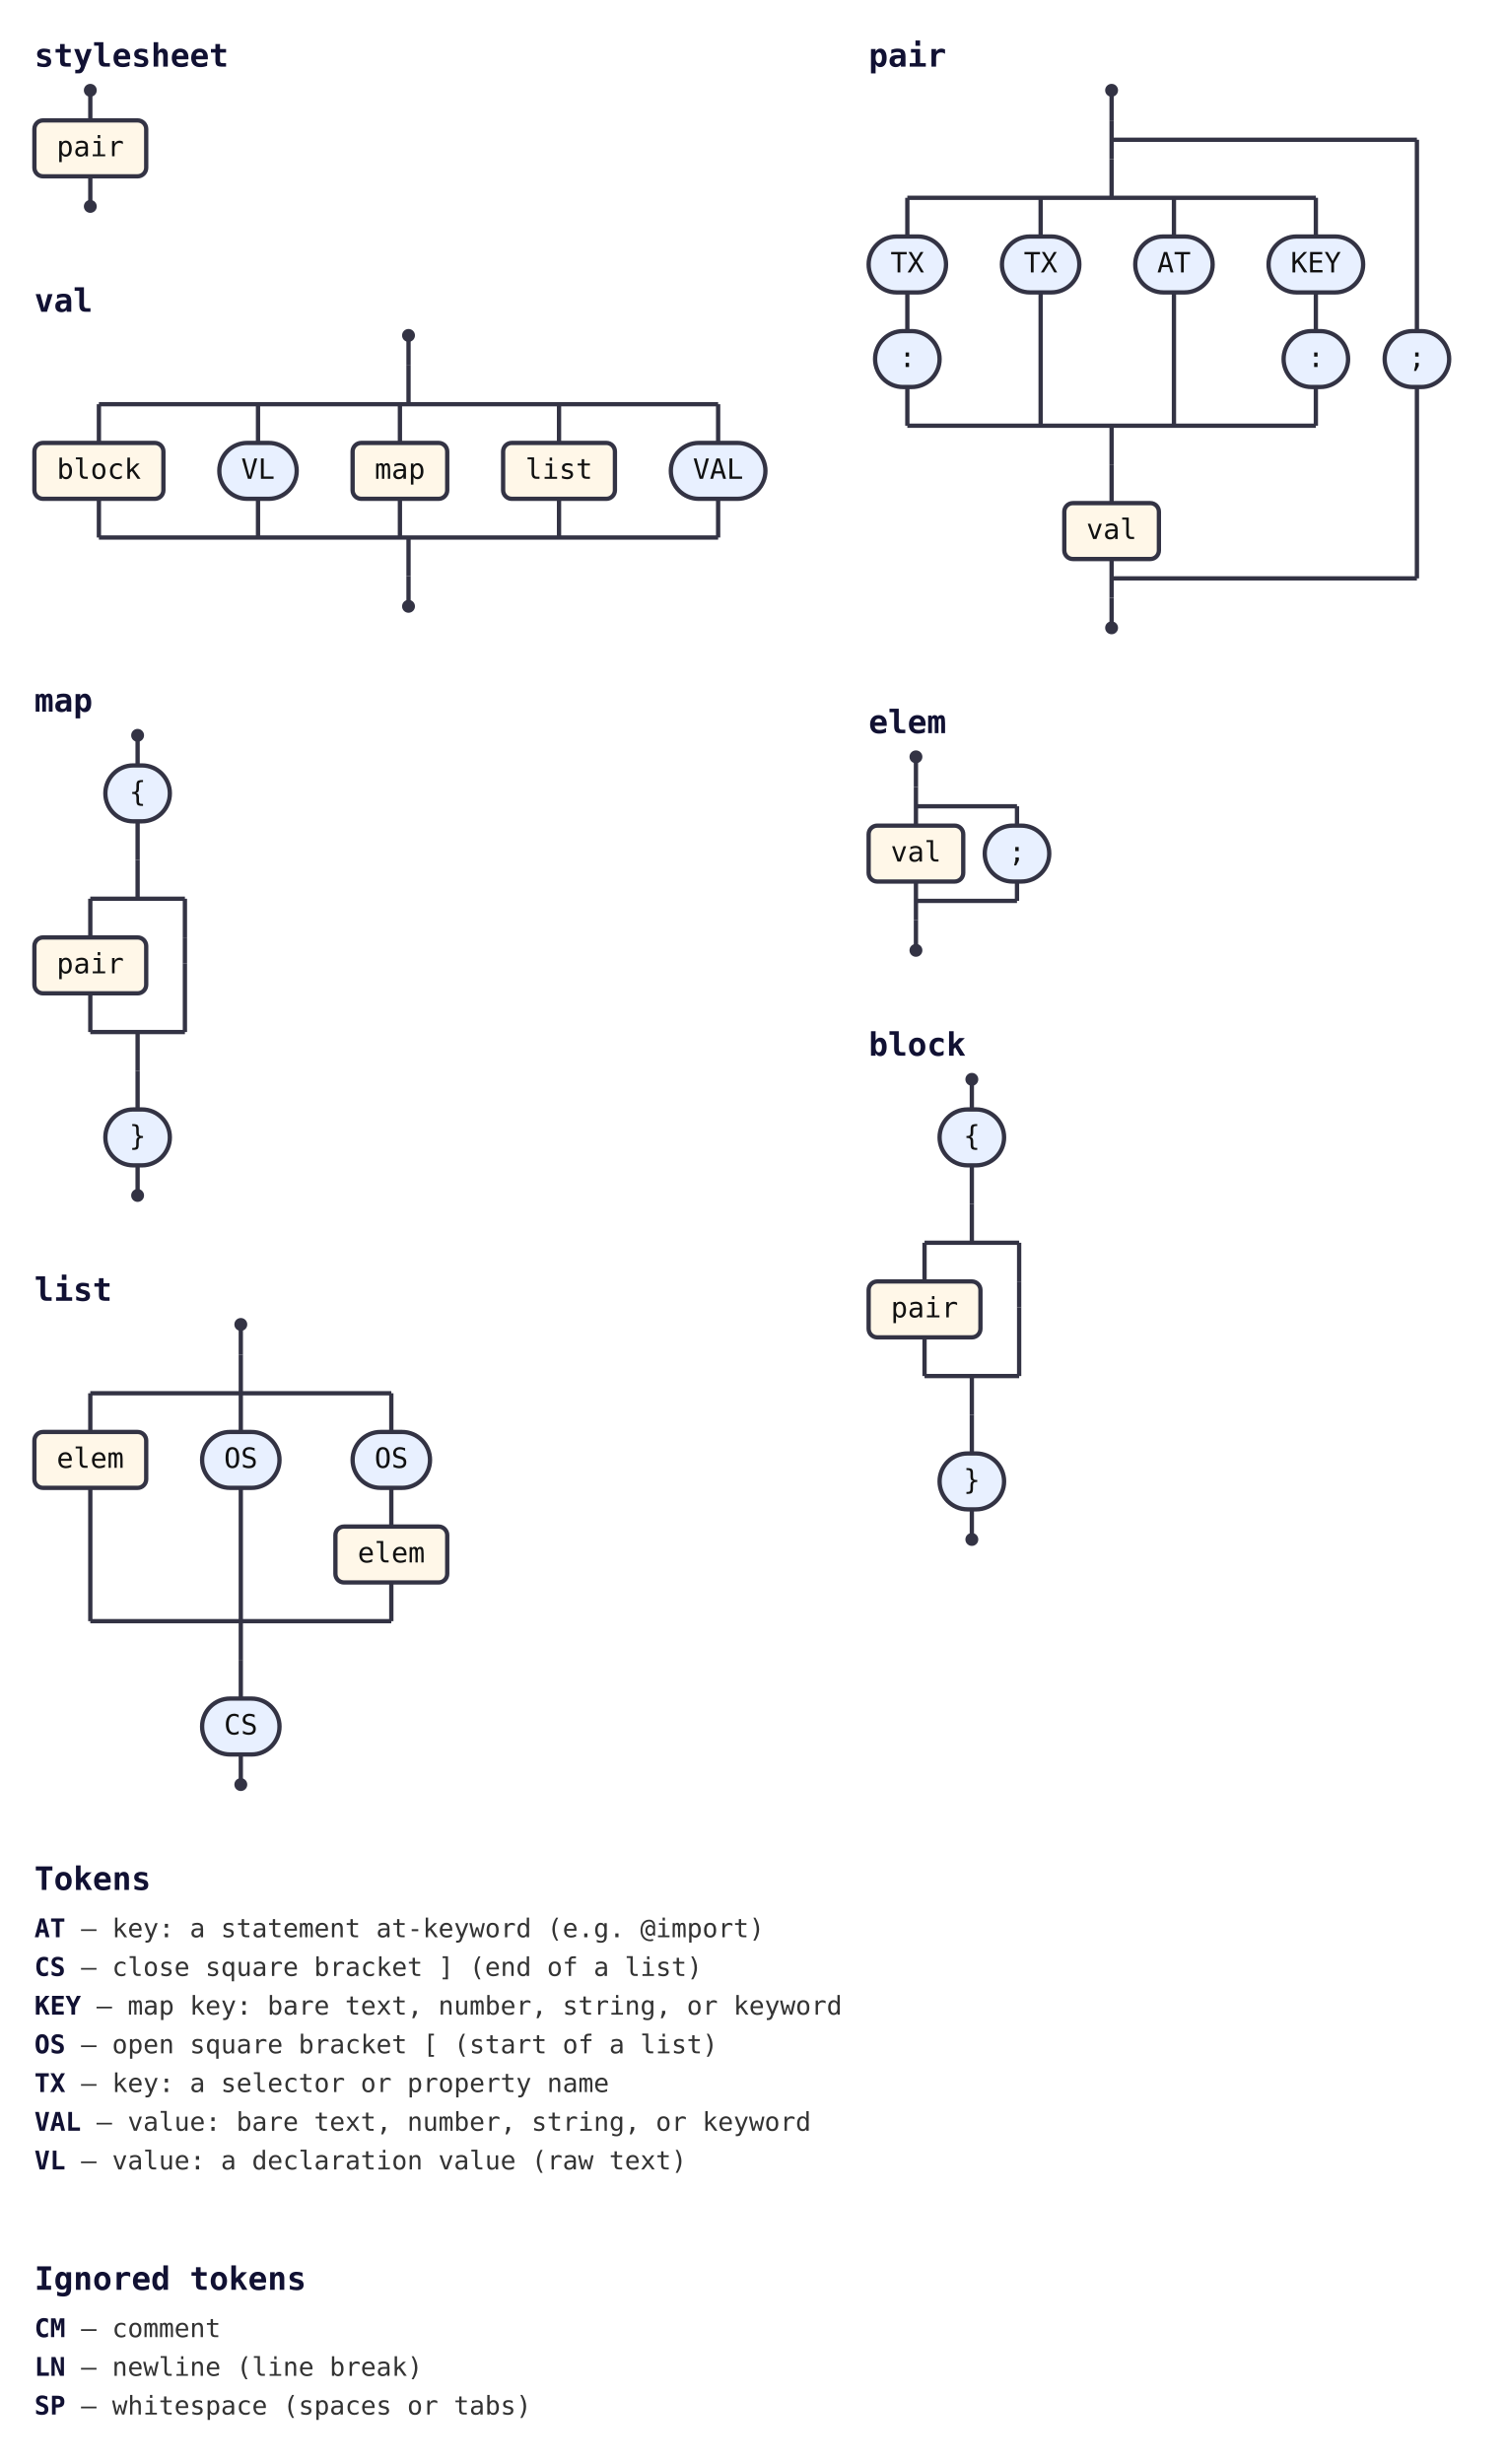
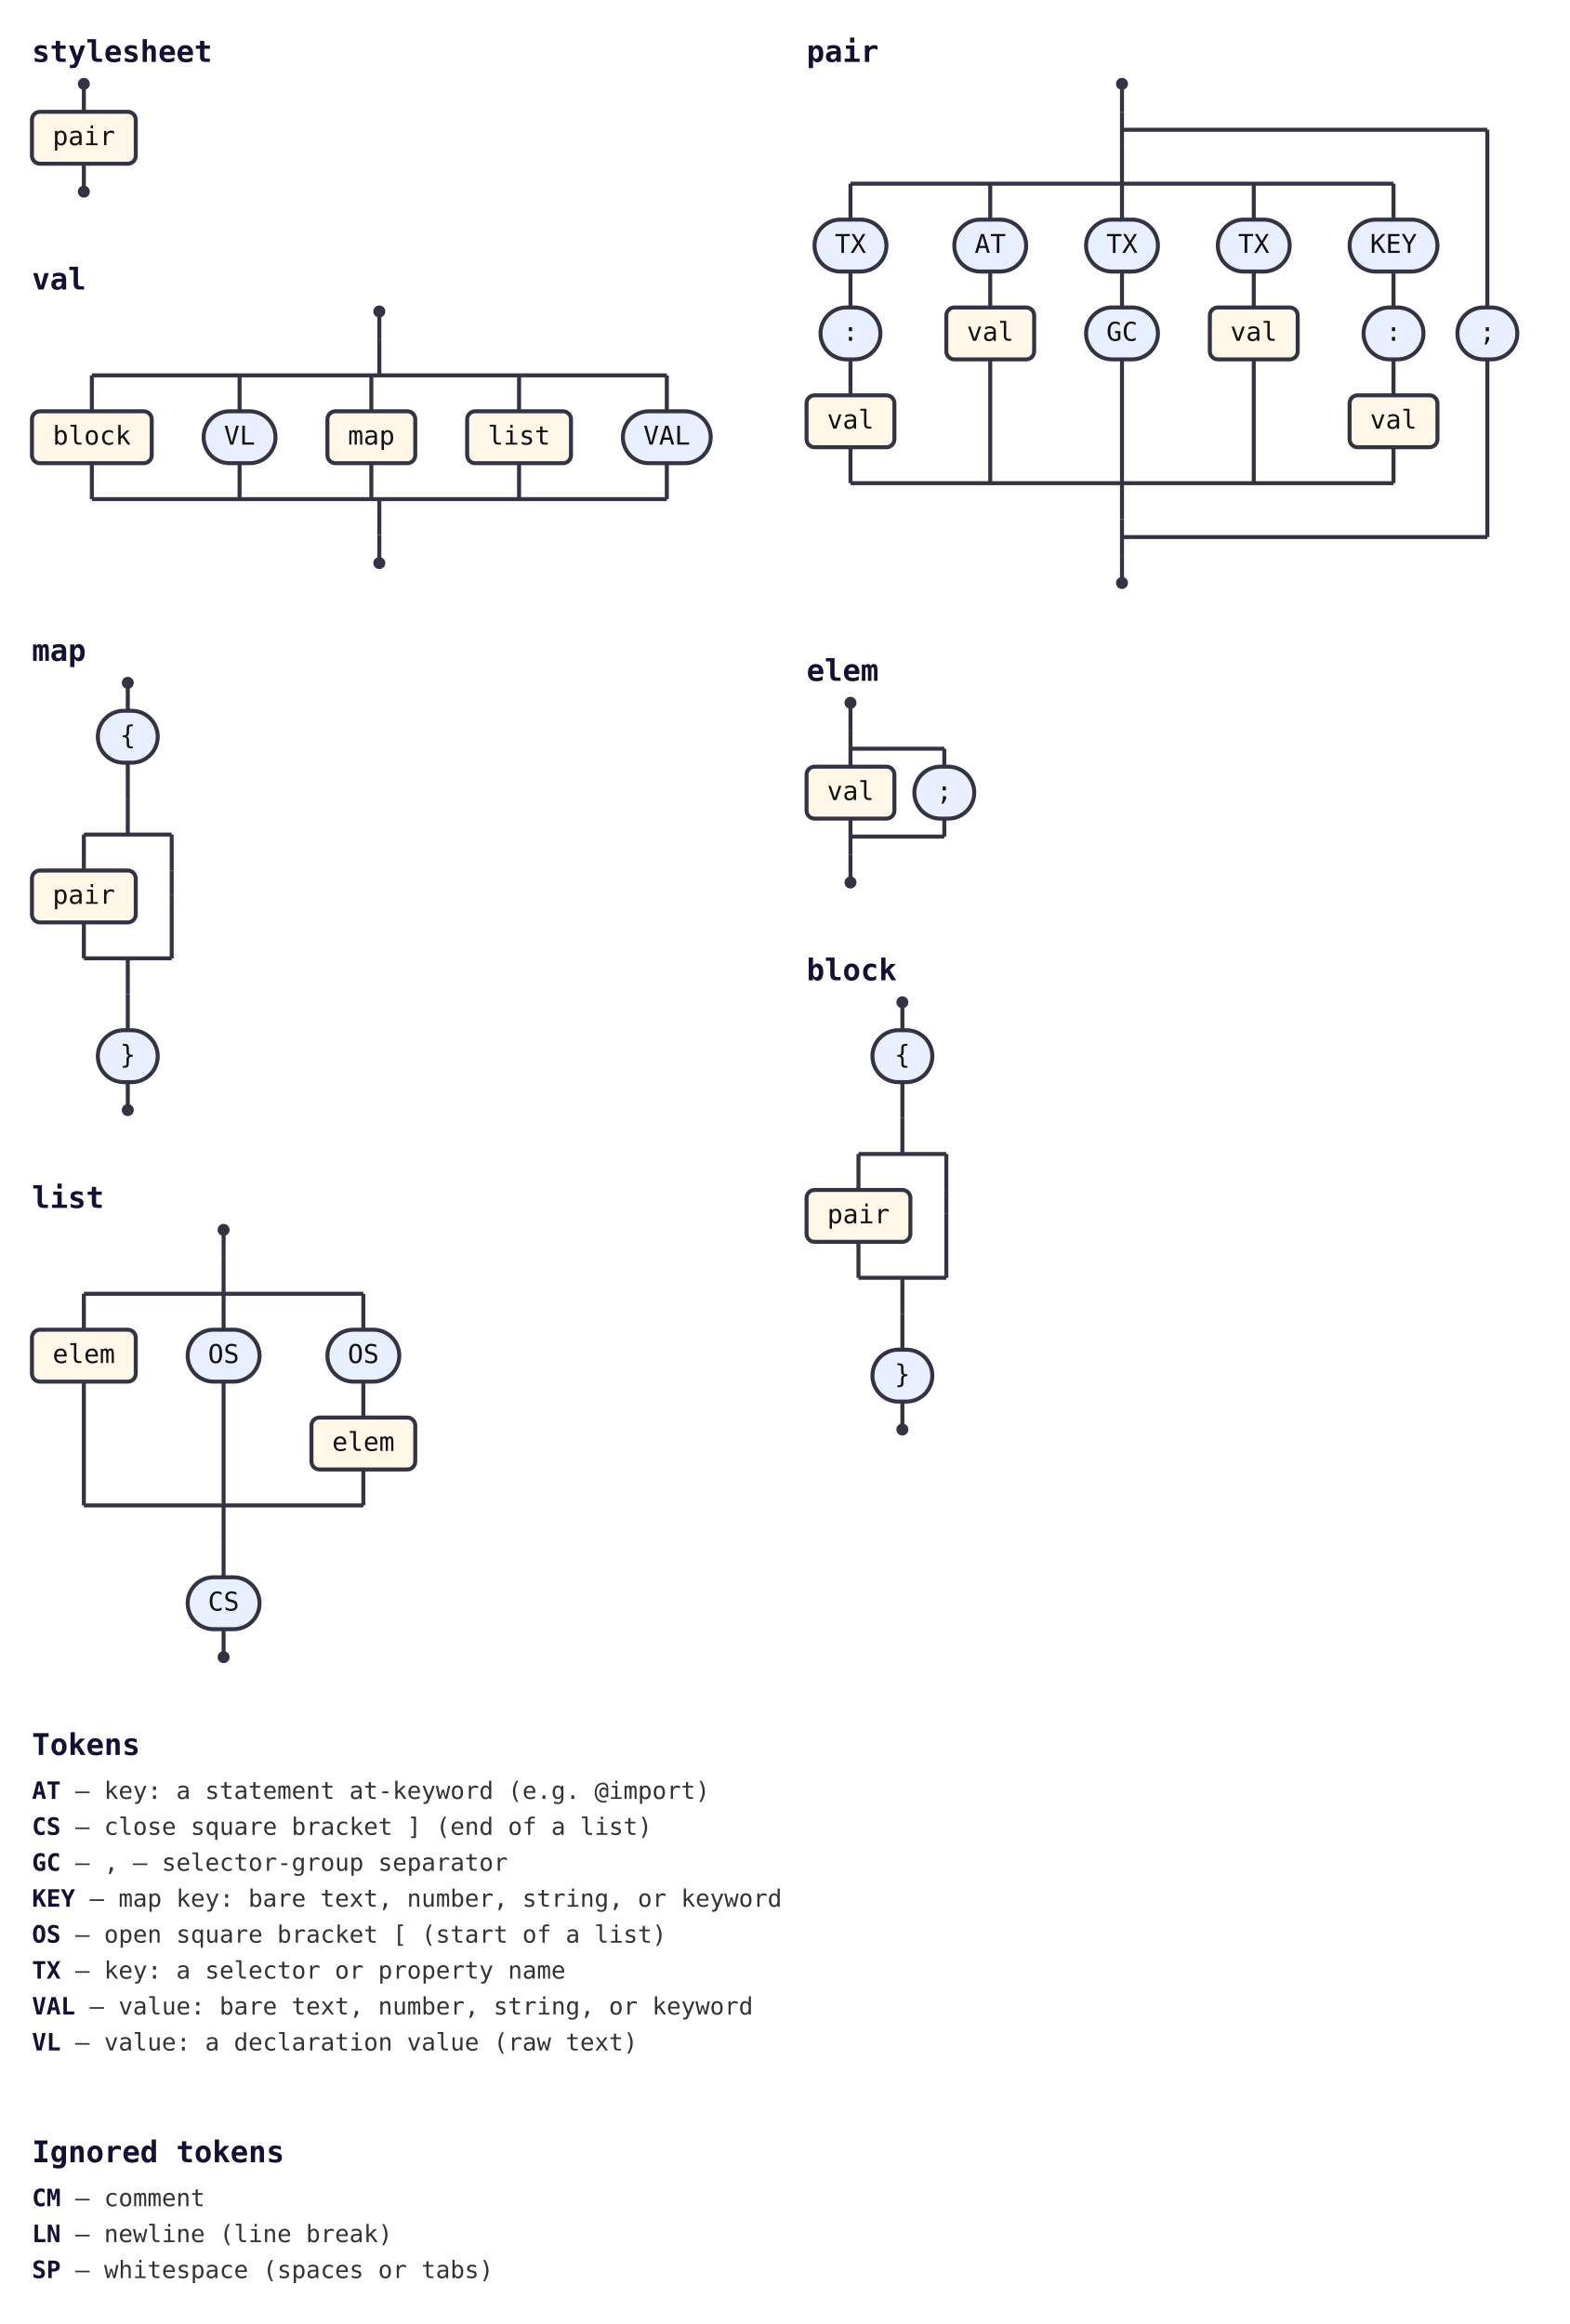
- <svg xmlns="http://www.w3.org/2000/svg" class="railroad" width="700" height="1146" viewBox="0 0 700 1146">
+ <svg xmlns="http://www.w3.org/2000/svg" class="railroad" width="786" height="1164" viewBox="0 0 786 1164">
  <style>svg.railroad{background:#fff;font-family:monospace;font-size:13px}.rr-line{stroke:#334;stroke-width:2;fill:none}.rr-cap{fill:#334}.rr-term{fill:#e8f0ff;stroke:#334;stroke-width:2}.rr-nonterm{fill:#fff7e8;stroke:#334;stroke-width:2}.rr-label{fill:#111;text-anchor:middle;dominant-baseline:middle}.rr-comment{fill:#666;font-style:italic;text-anchor:middle;dominant-baseline:middle}.rr-title{fill:#113;font-weight:bold;font-size:15px}.rr-legend{fill:#333;font-size:12px}.rr-legend-tok{fill:#113;font-weight:bold}a:hover .rr-nonterm{fill:#ffe6b3;cursor:pointer}</style>
  <g>
    <g id="stylesheet">
      <text class="rr-title" x="16" y="31">stylesheet</text>
      <circle class="rr-cap" cx="42" cy="42" r="3" />
      <path class="rr-line" d="M42 42V56" />
      <a href="#pair">
        <rect class="rr-nonterm" x="16" y="56" width="52" height="26" rx="4" ry="4" />
        <text class="rr-label" x="42" y="69">pair</text>
      </a>
      <path class="rr-line" d="M42 82V96" />
      <circle class="rr-cap" cx="42" cy="96" r="3" />
    </g>
    <g id="val">
      <text class="rr-title" x="16" y="145">val</text>
      <circle class="rr-cap" cx="190" cy="156" r="3" />
      <path class="rr-line" d="M190 156V170" />
      <path class="rr-line" d="M190 170V188" />
      <path class="rr-line" d="M46 188H334" />
      <path class="rr-line" d="M46 250H334" />
      <path class="rr-line" d="M190 250V268" />
      <path class="rr-line" d="M46 188V206" />
      <a href="#block">
        <rect class="rr-nonterm" x="16" y="206" width="60" height="26" rx="4" ry="4" />
        <text class="rr-label" x="46" y="219">block</text>
      </a>
      <path class="rr-line" d="M46 232V250" />
      <path class="rr-line" d="M120 188V206" />
      <rect class="rr-term" x="102" y="206" width="36" height="26" rx="13" ry="13" />
      <text class="rr-label" x="120" y="219">VL</text>
      <path class="rr-line" d="M120 232V250" />
      <path class="rr-line" d="M186 188V206" />
      <a href="#map">
        <rect class="rr-nonterm" x="164" y="206" width="44" height="26" rx="4" ry="4" />
        <text class="rr-label" x="186" y="219">map</text>
      </a>
      <path class="rr-line" d="M186 232V250" />
      <path class="rr-line" d="M260 188V206" />
      <a href="#list">
        <rect class="rr-nonterm" x="234" y="206" width="52" height="26" rx="4" ry="4" />
        <text class="rr-label" x="260" y="219">list</text>
      </a>
      <path class="rr-line" d="M260 232V250" />
      <path class="rr-line" d="M334 188V206" />
      <rect class="rr-term" x="312" y="206" width="44" height="26" rx="13" ry="13" />
      <text class="rr-label" x="334" y="219">VAL</text>
      <path class="rr-line" d="M334 232V250" />
      <path class="rr-line" d="M190 268V282" />
      <circle class="rr-cap" cx="190" cy="282" r="3" />
    </g>
    <g id="map">
      <text class="rr-title" x="16" y="331">map</text>
      <circle class="rr-cap" cx="64" cy="342" r="3" />
      <path class="rr-line" d="M64 342V356" />
      <rect class="rr-term" x="49" y="356" width="30" height="26" rx="13" ry="13" />
      <text class="rr-label" x="64" y="369">{</text>
      <path class="rr-line" d="M64 382V400" />
      <path class="rr-line" d="M64 400V418" />
      <path class="rr-line" d="M42 418H86" />
      <path class="rr-line" d="M42 480H86" />
      <path class="rr-line" d="M64 480V498" />
      <path class="rr-line" d="M42 418V436" />
      <a href="#pair">
        <rect class="rr-nonterm" x="16" y="436" width="52" height="26" rx="4" ry="4" />
        <text class="rr-label" x="42" y="449">pair</text>
      </a>
      <path class="rr-line" d="M42 462V480" />
      <path class="rr-line" d="M86 418V436" />
      <path class="rr-line" d="M86 436V448" />
      <path class="rr-line" d="M86 448V480" />
      <path class="rr-line" d="M64 498V516" />
      <rect class="rr-term" x="49" y="516" width="30" height="26" rx="13" ry="13" />
      <text class="rr-label" x="64" y="529">}</text>
      <path class="rr-line" d="M64 542V556" />
      <circle class="rr-cap" cx="64" cy="556" r="3" />
    </g>
    <g id="list">
      <text class="rr-title" x="16" y="605">list</text>
      <circle class="rr-cap" cx="112" cy="616" r="3" />
      <path class="rr-line" d="M112 616V630" />
      <path class="rr-line" d="M112 630V648" />
      <path class="rr-line" d="M42 648H182" />
      <path class="rr-line" d="M42 754H182" />
      <path class="rr-line" d="M112 754V772" />
      <path class="rr-line" d="M42 648V666" />
      <a href="#elem">
        <rect class="rr-nonterm" x="16" y="666" width="52" height="26" rx="4" ry="4" />
        <text class="rr-label" x="42" y="679">elem</text>
      </a>
      <path class="rr-line" d="M42 692V754" />
      <path class="rr-line" d="M112 648V666" />
      <rect class="rr-term" x="94" y="666" width="36" height="26" rx="13" ry="13" />
      <text class="rr-label" x="112" y="679">OS</text>
      <path class="rr-line" d="M112 692V754" />
      <path class="rr-line" d="M182 648V666" />
      <rect class="rr-term" x="164" y="666" width="36" height="26" rx="13" ry="13" />
      <text class="rr-label" x="182" y="679">OS</text>
      <path class="rr-line" d="M182 692V710" />
      <a href="#elem">
        <rect class="rr-nonterm" x="156" y="710" width="52" height="26" rx="4" ry="4" />
        <text class="rr-label" x="182" y="723">elem</text>
      </a>
      <path class="rr-line" d="M182 736V754" />
      <path class="rr-line" d="M112 772V790" />
      <rect class="rr-term" x="94" y="790" width="36" height="26" rx="13" ry="13" />
      <text class="rr-label" x="112" y="803">CS</text>
      <path class="rr-line" d="M112 816V830" />
      <circle class="rr-cap" cx="112" cy="830" r="3" />
    </g>
    <g id="pair">
      <text class="rr-title" x="404" y="31">pair</text>
-       <circle class="rr-cap" cx="517" cy="42" r="3" />
-       <path class="rr-line" d="M517 42V56" />
-       <path class="rr-line" d="M517 56V74" />
-       <path class="rr-line" d="M517 74V92" />
-       <path class="rr-line" d="M422 92H612" />
-       <path class="rr-line" d="M422 198H612" />
-       <path class="rr-line" d="M517 198V216" />
-       <path class="rr-line" d="M422 92V110" />
-       <rect class="rr-term" x="404" y="110" width="36" height="26" rx="13" ry="13" />
-       <text class="rr-label" x="422" y="123">TX</text>
-       <path class="rr-line" d="M422 136V154" />
-       <rect class="rr-term" x="407" y="154" width="30" height="26" rx="13" ry="13" />
-       <text class="rr-label" x="422" y="167">:</text>
-       <path class="rr-line" d="M422 180V198" />
-       <path class="rr-line" d="M484 92V110" />
-       <rect class="rr-term" x="466" y="110" width="36" height="26" rx="13" ry="13" />
-       <text class="rr-label" x="484" y="123">TX</text>
-       <path class="rr-line" d="M484 136V198" />
-       <path class="rr-line" d="M546 92V110" />
-       <rect class="rr-term" x="528" y="110" width="36" height="26" rx="13" ry="13" />
-       <text class="rr-label" x="546" y="123">AT</text>
-       <path class="rr-line" d="M546 136V198" />
-       <path class="rr-line" d="M612 92V110" />
-       <rect class="rr-term" x="590" y="110" width="44" height="26" rx="13" ry="13" />
-       <text class="rr-label" x="612" y="123">KEY</text>
-       <path class="rr-line" d="M612 136V154" />
-       <rect class="rr-term" x="597" y="154" width="30" height="26" rx="13" ry="13" />
-       <text class="rr-label" x="612" y="167">:</text>
-       <path class="rr-line" d="M612 180V198" />
-       <path class="rr-line" d="M517 216V234" />
-       <a href="#val">
-         <rect class="rr-nonterm" x="495" y="234" width="44" height="26" rx="4" ry="4" />
-         <text class="rr-label" x="517" y="247">val</text>
-       </a>
-       <path class="rr-line" d="M517 260V278" />
-       <path class="rr-line" d="M517 269H659" />
-       <path class="rr-line" d="M517 65H659" />
-       <path class="rr-line" d="M659 180V269" />
-       <path class="rr-line" d="M659 65V154" />
-       <rect class="rr-term" x="644" y="154" width="30" height="26" rx="13" ry="13" />
-       <text class="rr-label" x="659" y="167">;</text>
-       <path class="rr-line" d="M517 278V292" />
-       <circle class="rr-cap" cx="517" cy="292" r="3" />
+       <circle class="rr-cap" cx="562" cy="42" r="3" />
+       <path class="rr-line" d="M562 42V56" />
+       <path class="rr-line" d="M562 56V74" />
+       <path class="rr-line" d="M562 74V92" />
+       <path class="rr-line" d="M426 92H698" />
+       <path class="rr-line" d="M426 242H698" />
+       <path class="rr-line" d="M562 242V260" />
+       <path class="rr-line" d="M426 92V110" />
+       <rect class="rr-term" x="408" y="110" width="36" height="26" rx="13" ry="13" />
+       <text class="rr-label" x="426" y="123">TX</text>
+       <path class="rr-line" d="M426 136V154" />
+       <rect class="rr-term" x="411" y="154" width="30" height="26" rx="13" ry="13" />
+       <text class="rr-label" x="426" y="167">:</text>
+       <path class="rr-line" d="M426 180V198" />
+       <a href="#val">
+         <rect class="rr-nonterm" x="404" y="198" width="44" height="26" rx="4" ry="4" />
+         <text class="rr-label" x="426" y="211">val</text>
+       </a>
+       <path class="rr-line" d="M426 224V242" />
+       <path class="rr-line" d="M496 92V110" />
+       <rect class="rr-term" x="478" y="110" width="36" height="26" rx="13" ry="13" />
+       <text class="rr-label" x="496" y="123">AT</text>
+       <path class="rr-line" d="M496 136V154" />
+       <a href="#val">
+         <rect class="rr-nonterm" x="474" y="154" width="44" height="26" rx="4" ry="4" />
+         <text class="rr-label" x="496" y="167">val</text>
+       </a>
+       <path class="rr-line" d="M496 180V242" />
+       <path class="rr-line" d="M562 92V110" />
+       <rect class="rr-term" x="544" y="110" width="36" height="26" rx="13" ry="13" />
+       <text class="rr-label" x="562" y="123">TX</text>
+       <path class="rr-line" d="M562 136V154" />
+       <rect class="rr-term" x="544" y="154" width="36" height="26" rx="13" ry="13" />
+       <text class="rr-label" x="562" y="167">GC</text>
+       <path class="rr-line" d="M562 180V242" />
+       <path class="rr-line" d="M628 92V110" />
+       <rect class="rr-term" x="610" y="110" width="36" height="26" rx="13" ry="13" />
+       <text class="rr-label" x="628" y="123">TX</text>
+       <path class="rr-line" d="M628 136V154" />
+       <a href="#val">
+         <rect class="rr-nonterm" x="606" y="154" width="44" height="26" rx="4" ry="4" />
+         <text class="rr-label" x="628" y="167">val</text>
+       </a>
+       <path class="rr-line" d="M628 180V242" />
+       <path class="rr-line" d="M698 92V110" />
+       <rect class="rr-term" x="676" y="110" width="44" height="26" rx="13" ry="13" />
+       <text class="rr-label" x="698" y="123">KEY</text>
+       <path class="rr-line" d="M698 136V154" />
+       <rect class="rr-term" x="683" y="154" width="30" height="26" rx="13" ry="13" />
+       <text class="rr-label" x="698" y="167">:</text>
+       <path class="rr-line" d="M698 180V198" />
+       <a href="#val">
+         <rect class="rr-nonterm" x="676" y="198" width="44" height="26" rx="4" ry="4" />
+         <text class="rr-label" x="698" y="211">val</text>
+       </a>
+       <path class="rr-line" d="M698 224V242" />
+       <path class="rr-line" d="M562 260V278" />
+       <path class="rr-line" d="M562 269H745" />
+       <path class="rr-line" d="M562 65H745" />
+       <path class="rr-line" d="M745 180V269" />
+       <path class="rr-line" d="M745 65V154" />
+       <rect class="rr-term" x="730" y="154" width="30" height="26" rx="13" ry="13" />
+       <text class="rr-label" x="745" y="167">;</text>
+       <path class="rr-line" d="M562 278V292" />
+       <circle class="rr-cap" cx="562" cy="292" r="3" />
    </g>
    <g id="elem">
      <text class="rr-title" x="404" y="341">elem</text>
      <circle class="rr-cap" cx="426" cy="352" r="3" />
      <path class="rr-line" d="M426 352V366" />
      <path class="rr-line" d="M426 366V384" />
      <a href="#val">
        <rect class="rr-nonterm" x="404" y="384" width="44" height="26" rx="4" ry="4" />
        <text class="rr-label" x="426" y="397">val</text>
      </a>
      <path class="rr-line" d="M426 410V428" />
      <path class="rr-line" d="M426 419H473" />
      <path class="rr-line" d="M426 375H473" />
      <path class="rr-line" d="M473 410V419" />
      <path class="rr-line" d="M473 375V384" />
      <rect class="rr-term" x="458" y="384" width="30" height="26" rx="13" ry="13" />
      <text class="rr-label" x="473" y="397">;</text>
      <path class="rr-line" d="M426 428V442" />
      <circle class="rr-cap" cx="426" cy="442" r="3" />
    </g>
    <g id="block">
      <text class="rr-title" x="404" y="491">block</text>
      <circle class="rr-cap" cx="452" cy="502" r="3" />
      <path class="rr-line" d="M452 502V516" />
      <rect class="rr-term" x="437" y="516" width="30" height="26" rx="13" ry="13" />
      <text class="rr-label" x="452" y="529">{</text>
      <path class="rr-line" d="M452 542V560" />
      <path class="rr-line" d="M452 560V578" />
      <path class="rr-line" d="M430 578H474" />
      <path class="rr-line" d="M430 640H474" />
      <path class="rr-line" d="M452 640V658" />
      <path class="rr-line" d="M430 578V596" />
      <a href="#pair">
        <rect class="rr-nonterm" x="404" y="596" width="52" height="26" rx="4" ry="4" />
        <text class="rr-label" x="430" y="609">pair</text>
      </a>
      <path class="rr-line" d="M430 622V640" />
      <path class="rr-line" d="M474 578V596" />
      <path class="rr-line" d="M474 596V608" />
      <path class="rr-line" d="M474 608V640" />
      <path class="rr-line" d="M452 658V676" />
      <rect class="rr-term" x="437" y="676" width="30" height="26" rx="13" ry="13" />
      <text class="rr-label" x="452" y="689">}</text>
      <path class="rr-line" d="M452 702V716" />
      <circle class="rr-cap" cx="452" cy="716" r="3" />
    </g>
    <text class="rr-title" x="16" y="879">Tokens</text>
    <text class="rr-legend" x="16" y="901">
      <tspan class="rr-legend-tok">AT</tspan>  —  key: a statement at-keyword (e.g. @import)</text>
    <text class="rr-legend" x="16" y="919">
      <tspan class="rr-legend-tok">CS</tspan>  —  close square bracket ] (end of a list)</text>
    <text class="rr-legend" x="16" y="937">
+       <tspan class="rr-legend-tok">GC</tspan>  —  , — selector-group separator</text>
+     <text class="rr-legend" x="16" y="955">
      <tspan class="rr-legend-tok">KEY</tspan>  —  map key: bare text, number, string, or keyword</text>
-     <text class="rr-legend" x="16" y="955">
+     <text class="rr-legend" x="16" y="973">
      <tspan class="rr-legend-tok">OS</tspan>  —  open square bracket [ (start of a list)</text>
-     <text class="rr-legend" x="16" y="973">
+     <text class="rr-legend" x="16" y="991">
      <tspan class="rr-legend-tok">TX</tspan>  —  key: a selector or property name</text>
-     <text class="rr-legend" x="16" y="991">
+     <text class="rr-legend" x="16" y="1009">
      <tspan class="rr-legend-tok">VAL</tspan>  —  value: bare text, number, string, or keyword</text>
-     <text class="rr-legend" x="16" y="1009">
+     <text class="rr-legend" x="16" y="1027">
      <tspan class="rr-legend-tok">VL</tspan>  —  value: a declaration value (raw text)</text>
-     <text class="rr-title" x="16" y="1065">Ignored tokens</text>
-     <text class="rr-legend" x="16" y="1087">
+     <text class="rr-title" x="16" y="1083">Ignored tokens</text>
+     <text class="rr-legend" x="16" y="1105">
      <tspan class="rr-legend-tok">CM</tspan>  —  comment</text>
-     <text class="rr-legend" x="16" y="1105">
+     <text class="rr-legend" x="16" y="1123">
      <tspan class="rr-legend-tok">LN</tspan>  —  newline (line break)</text>
-     <text class="rr-legend" x="16" y="1123">
+     <text class="rr-legend" x="16" y="1141">
      <tspan class="rr-legend-tok">SP</tspan>  —  whitespace (spaces or tabs)</text>
  </g>
</svg>
